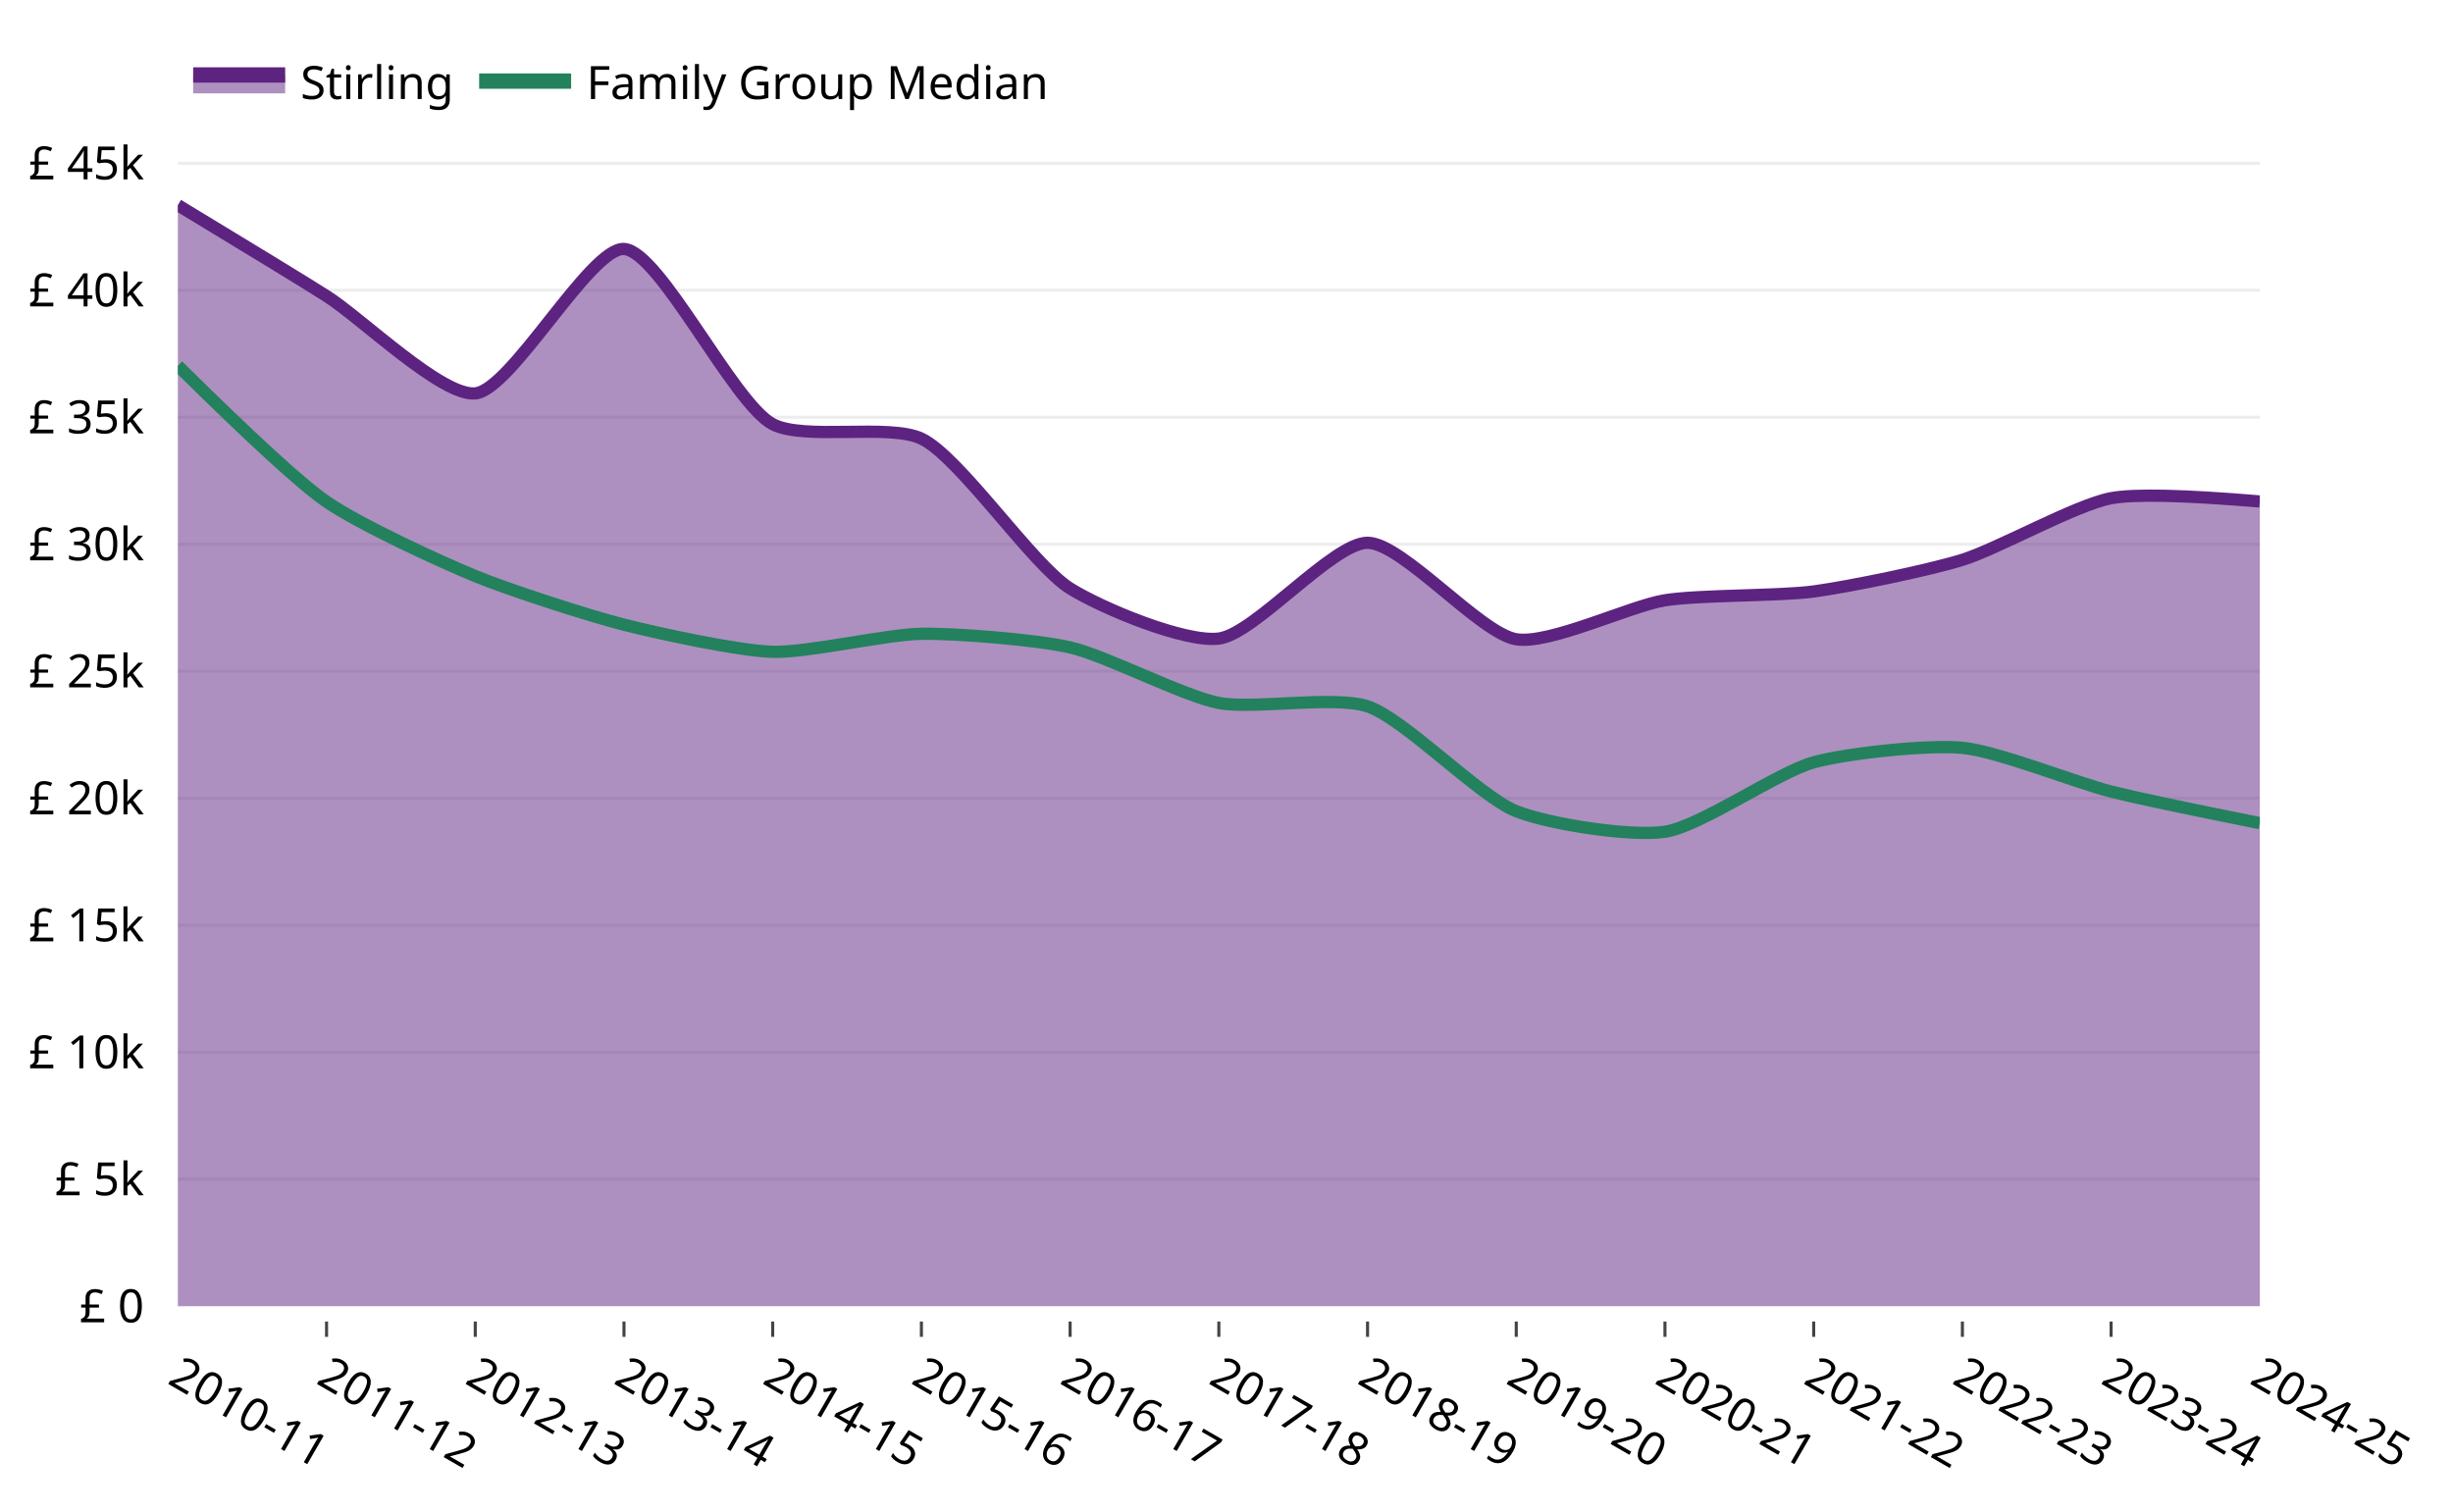
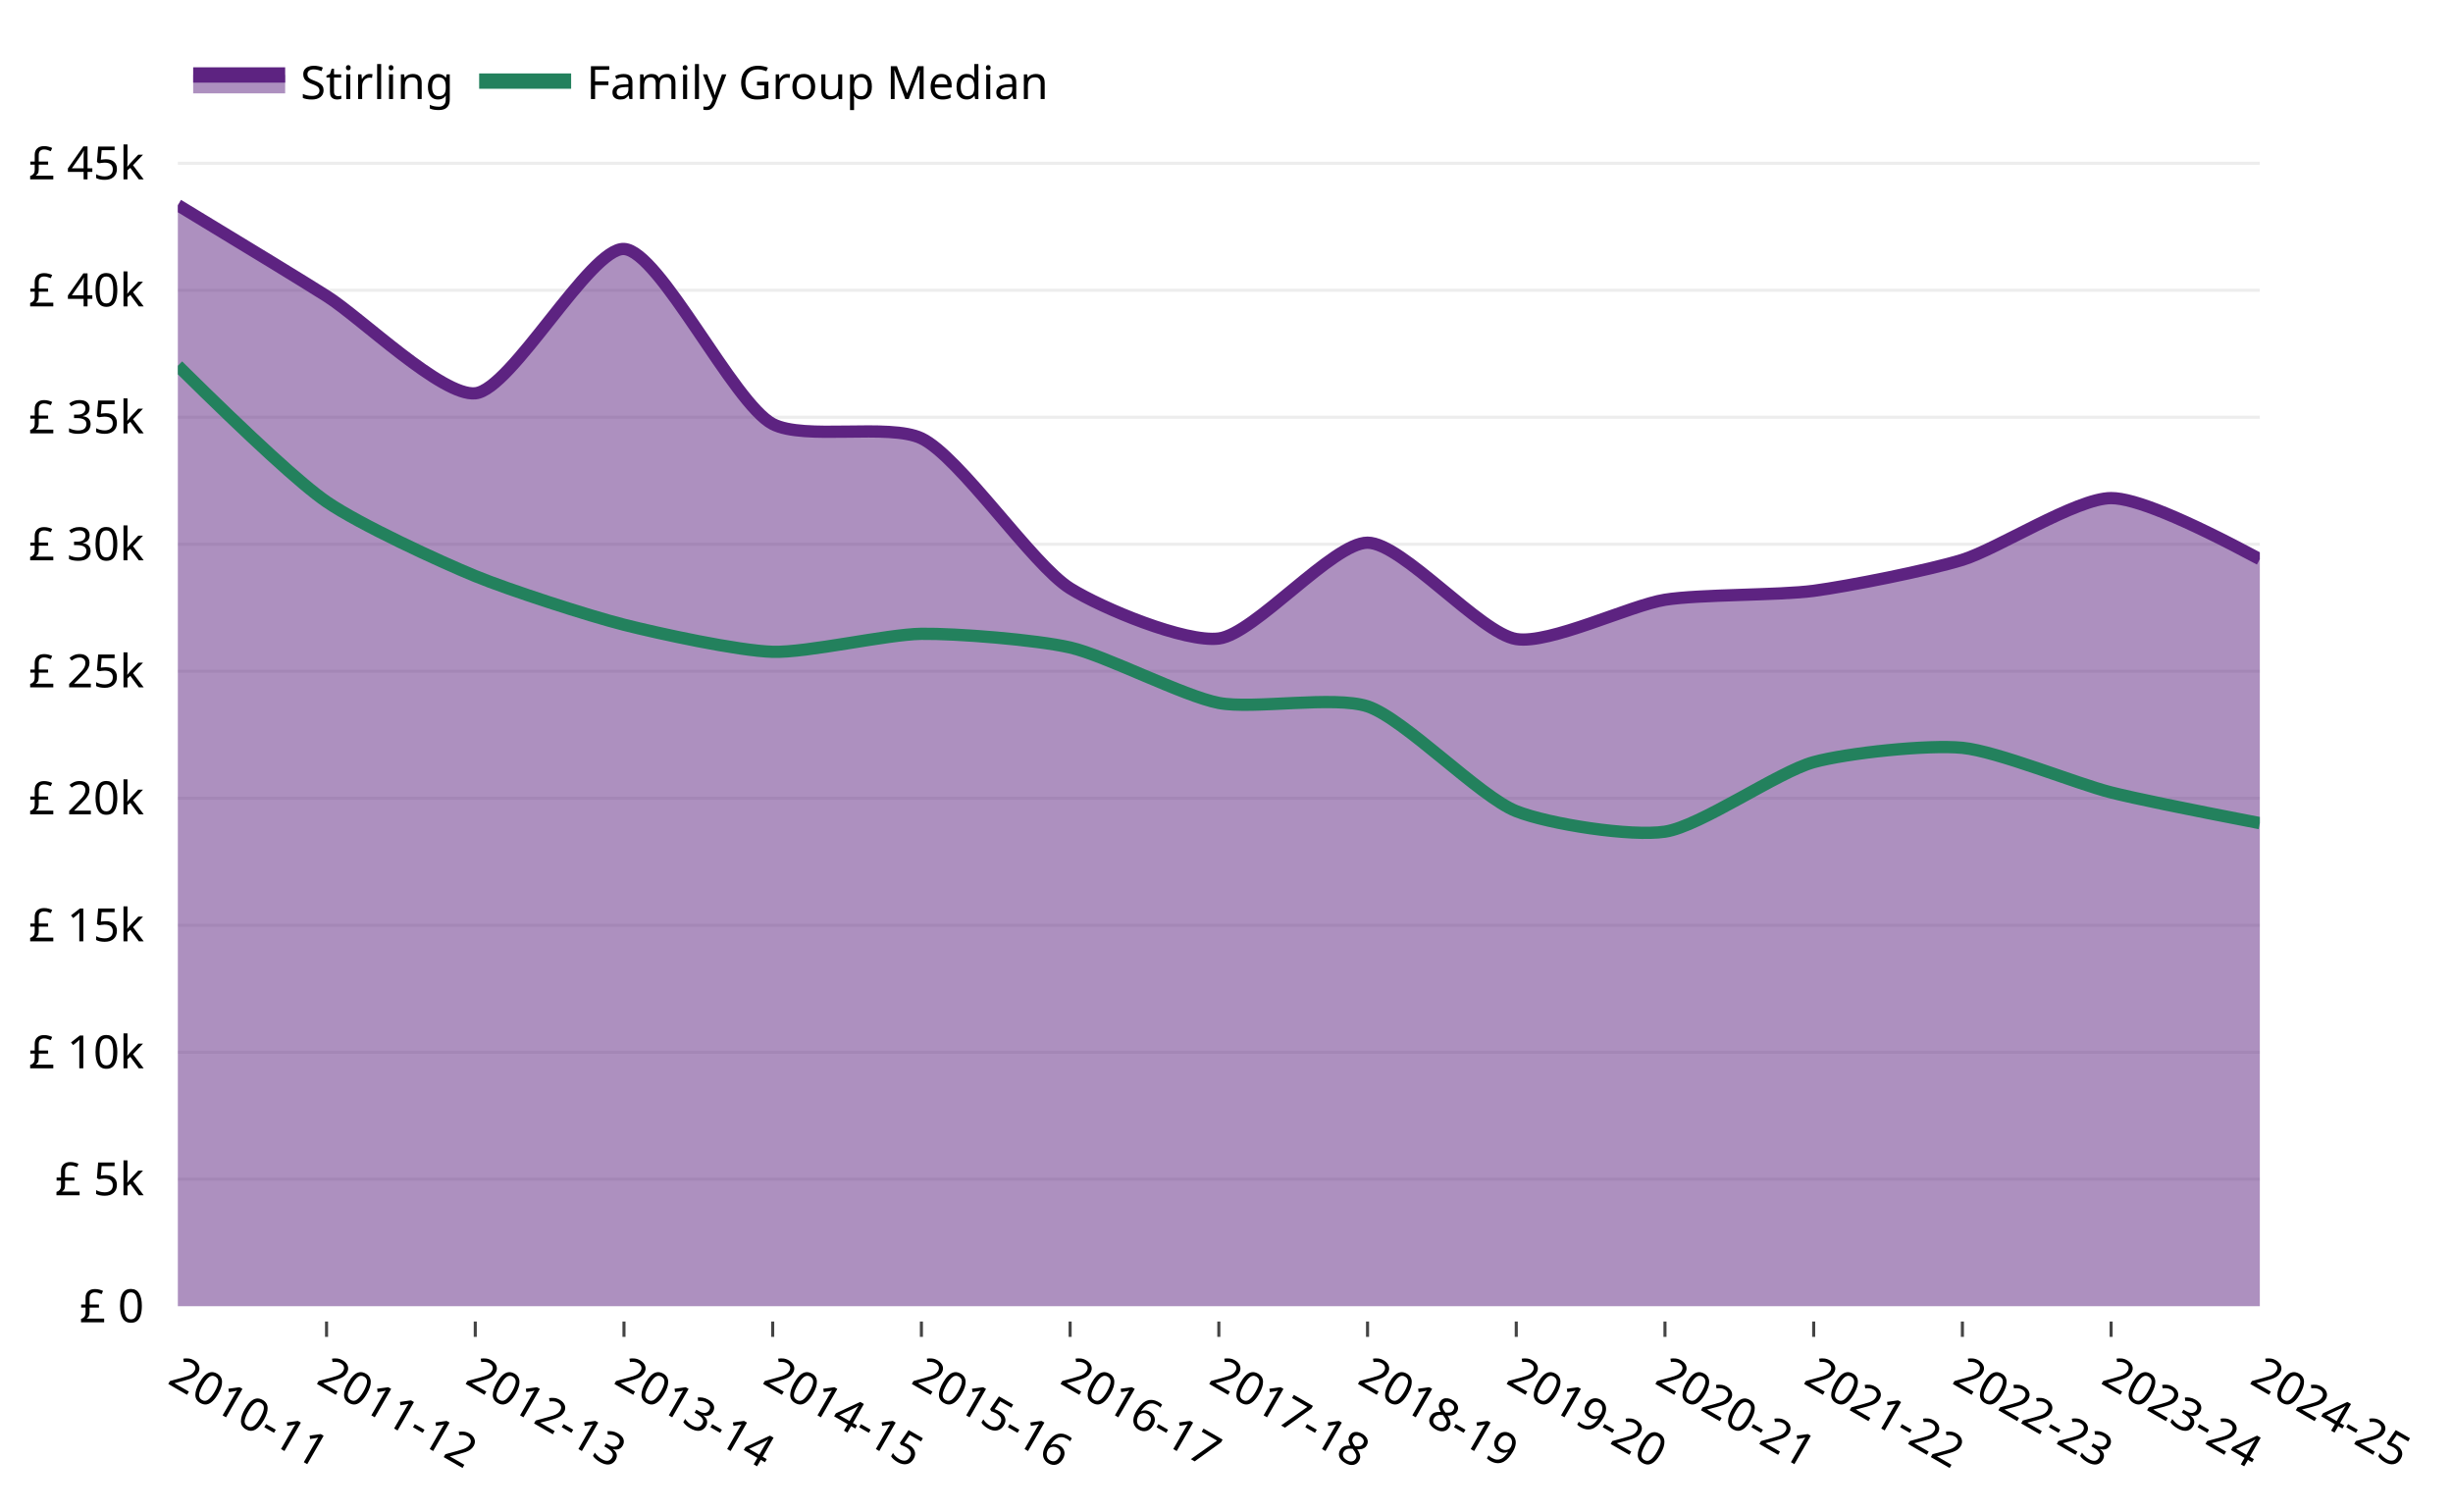
<svg xmlns="http://www.w3.org/2000/svg" class="main-svg" width="800" height="493" style="" viewBox="0 0 800 493">
  <rect x="0" y="0" width="800" height="493" style="fill: rgb(255, 255, 255); fill-opacity: 1;" />
-   <defs id="defs-2246f2">
+   <defs id="defs-440d14">
    <g class="clips">
-       <clipPath id="clip2246f2xyplot" class="plotclip">
+       <clipPath id="clip440d14xyplot" class="plotclip">
        <rect width="679" height="378" />
      </clipPath>
-       <clipPath class="axesclip" id="clip2246f2x">
+       <clipPath class="axesclip" id="clip440d14x">
        <rect x="58" y="0" width="679" height="493" />
      </clipPath>
-       <clipPath class="axesclip" id="clip2246f2y">
+       <clipPath class="axesclip" id="clip440d14y">
        <rect x="0" y="48" width="800" height="378" />
      </clipPath>
-       <clipPath class="axesclip" id="clip2246f2xy">
+       <clipPath class="axesclip" id="clip440d14xy">
        <rect x="58" y="48" width="679" height="378" />
      </clipPath>
    </g>
    <g class="gradients" />
    <g class="patterns" />
  </defs>
  <g class="bglayer">
    <rect class="bg" x="48" y="38" width="699" height="398" style="fill: rgb(0, 0, 0); fill-opacity: 0; stroke-width: 0;" />
  </g>
  <g class="layer-below">
    <g class="imagelayer" />
    <g class="shapelayer" />
  </g>
  <g class="cartesianlayer">
    <g class="subplot xy">
      <g class="layer-subplot">
        <g class="shapelayer" />
        <g class="imagelayer" />
      </g>
      <g class="minor-gridlayer">
        <g class="x" />
        <g class="y" />
      </g>
      <g class="gridlayer">
        <g class="x">
          <path class="xgrid crisp" transform="translate(106.5,0)" d="M0,48v378" style="stroke: rgb(255, 255, 255); stroke-opacity: 1; stroke-width: 1px;" />
          <path class="xgrid crisp" transform="translate(155,0)" d="M0,48v378" style="stroke: rgb(255, 255, 255); stroke-opacity: 1; stroke-width: 1px;" />
          <path class="xgrid crisp" transform="translate(203.5,0)" d="M0,48v378" style="stroke: rgb(255, 255, 255); stroke-opacity: 1; stroke-width: 1px;" />
          <path class="xgrid crisp" transform="translate(252,0)" d="M0,48v378" style="stroke: rgb(255, 255, 255); stroke-opacity: 1; stroke-width: 1px;" />
          <path class="xgrid crisp" transform="translate(300.5,0)" d="M0,48v378" style="stroke: rgb(255, 255, 255); stroke-opacity: 1; stroke-width: 1px;" />
          <path class="xgrid crisp" transform="translate(349,0)" d="M0,48v378" style="stroke: rgb(255, 255, 255); stroke-opacity: 1; stroke-width: 1px;" />
          <path class="xgrid crisp" transform="translate(397.5,0)" d="M0,48v378" style="stroke: rgb(255, 255, 255); stroke-opacity: 1; stroke-width: 1px;" />
          <path class="xgrid crisp" transform="translate(446,0)" d="M0,48v378" style="stroke: rgb(255, 255, 255); stroke-opacity: 1; stroke-width: 1px;" />
          <path class="xgrid crisp" transform="translate(494.5,0)" d="M0,48v378" style="stroke: rgb(255, 255, 255); stroke-opacity: 1; stroke-width: 1px;" />
          <path class="xgrid crisp" transform="translate(543,0)" d="M0,48v378" style="stroke: rgb(255, 255, 255); stroke-opacity: 1; stroke-width: 1px;" />
          <path class="xgrid crisp" transform="translate(591.5,0)" d="M0,48v378" style="stroke: rgb(255, 255, 255); stroke-opacity: 1; stroke-width: 1px;" />
          <path class="xgrid crisp" transform="translate(640,0)" d="M0,48v378" style="stroke: rgb(255, 255, 255); stroke-opacity: 1; stroke-width: 1px;" />
          <path class="xgrid crisp" transform="translate(688.5,0)" d="M0,48v378" style="stroke: rgb(255, 255, 255); stroke-opacity: 1; stroke-width: 1px;" />
        </g>
        <g class="y">
          <path class="ygrid crisp" transform="translate(0,384.58)" d="M58,0h679" style="stroke: rgb(237, 237, 237); stroke-opacity: 1; stroke-width: 1px;" />
          <path class="ygrid crisp" transform="translate(0,343.17)" d="M58,0h679" style="stroke: rgb(237, 237, 237); stroke-opacity: 1; stroke-width: 1px;" />
          <path class="ygrid crisp" transform="translate(0,301.75)" d="M58,0h679" style="stroke: rgb(237, 237, 237); stroke-opacity: 1; stroke-width: 1px;" />
          <path class="ygrid crisp" transform="translate(0,260.33)" d="M58,0h679" style="stroke: rgb(237, 237, 237); stroke-opacity: 1; stroke-width: 1px;" />
          <path class="ygrid crisp" transform="translate(0,218.92)" d="M58,0h679" style="stroke: rgb(237, 237, 237); stroke-opacity: 1; stroke-width: 1px;" />
          <path class="ygrid crisp" transform="translate(0,177.5)" d="M58,0h679" style="stroke: rgb(237, 237, 237); stroke-opacity: 1; stroke-width: 1px;" />
          <path class="ygrid crisp" transform="translate(0,136.08)" d="M58,0h679" style="stroke: rgb(237, 237, 237); stroke-opacity: 1; stroke-width: 1px;" />
          <path class="ygrid crisp" transform="translate(0,94.67)" d="M58,0h679" style="stroke: rgb(237, 237, 237); stroke-opacity: 1; stroke-width: 1px;" />
          <path class="ygrid crisp" transform="translate(0,53.25)" d="M58,0h679" style="stroke: rgb(237, 237, 237); stroke-opacity: 1; stroke-width: 1px;" />
        </g>
      </g>
      <g class="zerolinelayer">
        <path class="yzl zl crisp" transform="translate(0,426)" d="M58,0h679" style="stroke: rgb(255, 255, 255); stroke-opacity: 1; stroke-width: 2px;" />
      </g>
      <g class="layer-between">
        <g class="shapelayer" />
        <g class="imagelayer" />
      </g>
      <path class="xlines-below" />
      <path class="ylines-below" />
      <g class="overlines-below" />
      <g class="xaxislayer-below" />
      <g class="yaxislayer-below" />
      <g class="overaxes-below" />
      <g class="overplot">
-         <g class="xy" transform="translate(58,48)" clip-path="url(#clip2246f2xyplot)">
+         <g class="xy" transform="translate(58,48)" clip-path="url(#clip440d14xyplot)">
          <g class="scatterlayer mlayer">
-             <g class="trace scatter traceacb81f" style="stroke-miterlimit: 2;">
+             <g class="trace scatter traceb64cf1" style="stroke-miterlimit: 2;">
              <g class="fills">
                <g>
-                   <path class="js-fill" d="M679,378L0,378L0,18.9Q37.24,41.42 48.5,48.55C59.87,55.75 86.09,81.35 97,80.3C108.79,79.17 134.46,32.67 145.5,33.2C157.12,33.76 181.18,83.63 194,90.34C204.34,95.75 232,90.07 242.5,95.05C254.98,100.97 278.71,136.27 291,143.92C301.59,150.52 328.5,161.63 339.5,160.26C351.18,158.81 376.69,129 388,129.02C399.32,129.04 424.75,158.6 436.5,160.49C447.44,162.25 473.59,149.59 485,147.77C496.23,145.98 522.24,146.42 533.5,144.9C544.87,143.36 570.84,138.05 582,134.58C593.48,131.01 618.95,116.65 630.5,114.48Q641.6,112.4 679,115.55" style="fill: rgb(93, 35, 129); fill-opacity: 0.5; stroke-width: 0;" />
+                   <path class="js-fill" d="M679,378L0,378L0,18.9Q37.24,41.43 48.5,48.55C59.87,55.74 86.09,81.32 97,80.27C108.79,79.14 134.46,32.67 145.5,33.2C157.12,33.76 181.18,83.59 194,90.28C204.34,95.68 232.01,89.97 242.5,94.95C254.98,100.87 278.71,136.23 291,143.89C301.59,150.49 328.5,161.61 339.5,160.24C351.18,158.79 376.69,128.98 388,128.99C399.32,129 424.75,158.55 436.5,160.42C447.44,162.17 473.59,149.43 485,147.6C496.23,145.8 522.24,146.19 533.5,144.69C544.87,143.17 570.84,138.02 582,134.58C593.49,131.03 619.18,114.47 630.5,114.45Q641.81,114.43 679,134.36" style="fill: rgb(93, 35, 129); fill-opacity: 0.5; stroke-width: 0;" />
                </g>
              </g>
              <g class="errorbars" />
              <g class="lines">
-                 <path class="js-line" d="M0,18.9Q37.24,41.42 48.5,48.55C59.87,55.75 86.09,81.35 97,80.3C108.79,79.17 134.46,32.67 145.5,33.2C157.12,33.76 181.18,83.63 194,90.34C204.34,95.75 232,90.07 242.5,95.05C254.98,100.97 278.71,136.27 291,143.92C301.59,150.52 328.5,161.63 339.5,160.26C351.18,158.81 376.69,129 388,129.02C399.32,129.04 424.75,158.6 436.5,160.49C447.44,162.25 473.59,149.59 485,147.77C496.23,145.98 522.24,146.42 533.5,144.9C544.87,143.36 570.84,138.05 582,134.58C593.48,131.01 618.95,116.65 630.5,114.48Q641.6,112.4 679,115.55" style="vector-effect: none; fill: none; stroke: rgb(93, 35, 129); stroke-opacity: 1; stroke-width: 4px; opacity: 1;" />
+                 <path class="js-line" d="M0,18.9Q37.24,41.43 48.5,48.55C59.87,55.74 86.09,81.32 97,80.27C108.79,79.14 134.46,32.67 145.5,33.2C157.12,33.76 181.18,83.59 194,90.28C204.34,95.68 232.01,89.97 242.5,94.95C254.98,100.87 278.71,136.23 291,143.89C301.59,150.49 328.5,161.61 339.5,160.24C351.18,158.79 376.69,128.98 388,128.99C399.32,129 424.75,158.55 436.5,160.42C447.44,162.17 473.59,149.43 485,147.6C496.23,145.8 522.24,146.19 533.5,144.69C544.87,143.17 570.84,138.02 582,134.58C593.49,131.03 619.18,114.47 630.5,114.45Q641.81,114.43 679,134.36" style="vector-effect: none; fill: none; stroke: rgb(93, 35, 129); stroke-opacity: 1; stroke-width: 4px; opacity: 1;" />
              </g>
              <g class="points" />
              <g class="text" />
            </g>
-             <g class="trace scatter trace1774ed" style="stroke-miterlimit: 2; opacity: 1;">
+             <g class="trace scatter tracef17917" style="stroke-miterlimit: 2; opacity: 1;">
              <g class="fills" />
              <g class="errorbars" />
              <g class="lines">
-                 <path class="js-line" d="M0,71.29Q36.58,107.45 48.5,115.64C59.32,123.08 85.51,135.16 97,139.88C108.15,144.46 134.08,152.85 145.5,155.74C156.72,158.58 182.66,164.24 194,164.58C205.29,164.92 231.17,158.87 242.5,158.7C253.81,158.53 279.85,160.6 291,163.14C302.5,165.76 327.99,179.05 339.5,181.26C350.64,183.4 377.2,178.8 388,182.36C399.95,186.3 424.58,211.87 436.5,216.57C447.32,220.84 473.92,224.94 485,223.27C496.58,221.52 521.9,203.79 533.5,200.62C544.56,197.59 570.79,194.83 582,195.89C593.42,196.97 619.13,207.28 630.5,210.16Q641.76,213.01 679,220.46" style="vector-effect: none; fill: none; stroke: rgb(35, 129, 93); stroke-opacity: 1; stroke-width: 4px; opacity: 1;" />
+                 <path class="js-line" d="M0,71.29Q36.58,107.45 48.5,115.64C59.32,123.08 85.51,135.16 97,139.88C108.15,144.46 134.08,152.86 145.5,155.75C156.72,158.59 182.66,164.24 194,164.58C205.29,164.92 231.17,158.87 242.5,158.71C253.81,158.55 279.85,160.63 291,163.17C302.49,165.79 327.99,179.05 339.5,181.26C350.64,183.4 377.2,178.81 388,182.37C399.95,186.31 424.58,211.86 436.5,216.56C447.32,220.83 473.93,224.92 485,223.24C496.58,221.49 521.9,203.73 533.5,200.56C544.56,197.54 570.79,194.79 582,195.89C593.43,197.01 619.12,207.56 630.5,210.44Q641.75,213.28 679,220.46" style="vector-effect: none; fill: none; stroke: rgb(35, 129, 93); stroke-opacity: 1; stroke-width: 4px; opacity: 1;" />
              </g>
              <g class="points" />
              <g class="text" />
            </g>
          </g>
        </g>
      </g>
      <g class="zerolinelayer-above" />
      <path class="xlines-above crisp" d="" style="fill: none; stroke-width: 1px; stroke: rgb(0, 0, 0); stroke-opacity: 0;" />
      <path class="ylines-above crisp" d="M0,0" style="fill: none;" />
      <g class="overlines-above" />
      <g class="xaxislayer-above">
        <path class="xtick ticks crisp" d="M0,436v-5" transform="translate(106.5,0)" style="stroke: rgb(68, 68, 68); stroke-opacity: 1; stroke-width: 1px;" />
        <path class="xtick ticks crisp" d="M0,436v-5" transform="translate(155,0)" style="stroke: rgb(68, 68, 68); stroke-opacity: 1; stroke-width: 1px;" />
        <path class="xtick ticks crisp" d="M0,436v-5" transform="translate(203.5,0)" style="stroke: rgb(68, 68, 68); stroke-opacity: 1; stroke-width: 1px;" />
        <path class="xtick ticks crisp" d="M0,436v-5" transform="translate(252,0)" style="stroke: rgb(68, 68, 68); stroke-opacity: 1; stroke-width: 1px;" />
        <path class="xtick ticks crisp" d="M0,436v-5" transform="translate(300.5,0)" style="stroke: rgb(68, 68, 68); stroke-opacity: 1; stroke-width: 1px;" />
        <path class="xtick ticks crisp" d="M0,436v-5" transform="translate(349,0)" style="stroke: rgb(68, 68, 68); stroke-opacity: 1; stroke-width: 1px;" />
        <path class="xtick ticks crisp" d="M0,436v-5" transform="translate(397.5,0)" style="stroke: rgb(68, 68, 68); stroke-opacity: 1; stroke-width: 1px;" />
        <path class="xtick ticks crisp" d="M0,436v-5" transform="translate(446,0)" style="stroke: rgb(68, 68, 68); stroke-opacity: 1; stroke-width: 1px;" />
        <path class="xtick ticks crisp" d="M0,436v-5" transform="translate(494.5,0)" style="stroke: rgb(68, 68, 68); stroke-opacity: 1; stroke-width: 1px;" />
        <path class="xtick ticks crisp" d="M0,436v-5" transform="translate(543,0)" style="stroke: rgb(68, 68, 68); stroke-opacity: 1; stroke-width: 1px;" />
        <path class="xtick ticks crisp" d="M0,436v-5" transform="translate(591.5,0)" style="stroke: rgb(68, 68, 68); stroke-opacity: 1; stroke-width: 1px;" />
        <path class="xtick ticks crisp" d="M0,436v-5" transform="translate(640,0)" style="stroke: rgb(68, 68, 68); stroke-opacity: 1; stroke-width: 1px;" />
        <path class="xtick ticks crisp" d="M0,436v-5" transform="translate(688.5,0)" style="stroke: rgb(68, 68, 68); stroke-opacity: 1; stroke-width: 1px;" />
        <g class="xtick">
          <text text-anchor="start" x="0" y="452" transform="translate(58,0) rotate(30,0,444.5)" style="font-family: 'Segoe UI Semibold'; font-size: 15px; fill: rgb(0, 0, 0); fill-opacity: 1; white-space: pre;">2010-11</text>
        </g>
        <g class="xtick">
          <text text-anchor="start" x="0" y="452" transform="translate(106.5,0) rotate(30,0,444.5)" style="font-family: 'Segoe UI Semibold'; font-size: 15px; fill: rgb(0, 0, 0); fill-opacity: 1; white-space: pre;">2011-12</text>
        </g>
        <g class="xtick">
          <text text-anchor="start" x="0" y="452" transform="translate(155,0) rotate(30,0,444.5)" style="font-family: 'Segoe UI Semibold'; font-size: 15px; fill: rgb(0, 0, 0); fill-opacity: 1; white-space: pre;">2012-13</text>
        </g>
        <g class="xtick">
          <text text-anchor="start" x="0" y="452" transform="translate(203.5,0) rotate(30,0,444.5)" style="font-family: 'Segoe UI Semibold'; font-size: 15px; fill: rgb(0, 0, 0); fill-opacity: 1; white-space: pre;">2013-14</text>
        </g>
        <g class="xtick">
          <text text-anchor="start" x="0" y="452" transform="translate(252,0) rotate(30,0,444.5)" style="font-family: 'Segoe UI Semibold'; font-size: 15px; fill: rgb(0, 0, 0); fill-opacity: 1; white-space: pre;">2014-15</text>
        </g>
        <g class="xtick">
          <text text-anchor="start" x="0" y="452" transform="translate(300.5,0) rotate(30,0,444.5)" style="font-family: 'Segoe UI Semibold'; font-size: 15px; fill: rgb(0, 0, 0); fill-opacity: 1; white-space: pre;">2015-16</text>
        </g>
        <g class="xtick">
          <text text-anchor="start" x="0" y="452" transform="translate(349,0) rotate(30,0,444.5)" style="font-family: 'Segoe UI Semibold'; font-size: 15px; fill: rgb(0, 0, 0); fill-opacity: 1; white-space: pre;">2016-17</text>
        </g>
        <g class="xtick">
          <text text-anchor="start" x="0" y="452" transform="translate(397.5,0) rotate(30,0,444.5)" style="font-family: 'Segoe UI Semibold'; font-size: 15px; fill: rgb(0, 0, 0); fill-opacity: 1; white-space: pre;">2017-18</text>
        </g>
        <g class="xtick">
          <text text-anchor="start" x="0" y="452" transform="translate(446,0) rotate(30,0,444.5)" style="font-family: 'Segoe UI Semibold'; font-size: 15px; fill: rgb(0, 0, 0); fill-opacity: 1; white-space: pre;">2018-19</text>
        </g>
        <g class="xtick">
          <text text-anchor="start" x="0" y="452" transform="translate(494.5,0) rotate(30,0,444.5)" style="font-family: 'Segoe UI Semibold'; font-size: 15px; fill: rgb(0, 0, 0); fill-opacity: 1; white-space: pre;">2019-20</text>
        </g>
        <g class="xtick">
          <text text-anchor="start" x="0" y="452" transform="translate(543,0) rotate(30,0,444.5)" style="font-family: 'Segoe UI Semibold'; font-size: 15px; fill: rgb(0, 0, 0); fill-opacity: 1; white-space: pre;">2020-21</text>
        </g>
        <g class="xtick">
          <text text-anchor="start" x="0" y="452" transform="translate(591.5,0) rotate(30,0,444.5)" style="font-family: 'Segoe UI Semibold'; font-size: 15px; fill: rgb(0, 0, 0); fill-opacity: 1; white-space: pre;">2021-22</text>
        </g>
        <g class="xtick">
          <text text-anchor="start" x="0" y="452" transform="translate(640,0) rotate(30,0,444.5)" style="font-family: 'Segoe UI Semibold'; font-size: 15px; fill: rgb(0, 0, 0); fill-opacity: 1; white-space: pre;">2022-23</text>
        </g>
        <g class="xtick">
          <text text-anchor="start" x="0" y="452" transform="translate(688.5,0) rotate(30,0,444.5)" style="font-family: 'Segoe UI Semibold'; font-size: 15px; fill: rgb(0, 0, 0); fill-opacity: 1; white-space: pre;">2023-24</text>
        </g>
        <g class="xtick">
          <text text-anchor="start" x="0" y="452" transform="translate(737,0) rotate(30,0,444.5)" style="font-family: 'Segoe UI Semibold'; font-size: 15px; fill: rgb(0, 0, 0); fill-opacity: 1; white-space: pre;">2024-25</text>
        </g>
      </g>
      <g class="yaxislayer-above">
        <g class="ytick">
          <text text-anchor="end" x="47" y="5.25" transform="translate(0,426)" style="font-family: 'Segoe UI Semibold'; font-size: 15px; fill: rgb(0, 0, 0); fill-opacity: 1; white-space: pre;">£ 0</text>
        </g>
        <g class="ytick">
          <text text-anchor="end" x="47" y="5.25" style="font-family: 'Segoe UI Semibold'; font-size: 15px; fill: rgb(0, 0, 0); fill-opacity: 1; white-space: pre;" transform="translate(0,384.58)">£ 5k</text>
        </g>
        <g class="ytick">
          <text text-anchor="end" x="47" y="5.25" style="font-family: 'Segoe UI Semibold'; font-size: 15px; fill: rgb(0, 0, 0); fill-opacity: 1; white-space: pre;" transform="translate(0,343.17)">£ 10k</text>
        </g>
        <g class="ytick">
          <text text-anchor="end" x="47" y="5.25" style="font-family: 'Segoe UI Semibold'; font-size: 15px; fill: rgb(0, 0, 0); fill-opacity: 1; white-space: pre;" transform="translate(0,301.75)">£ 15k</text>
        </g>
        <g class="ytick">
          <text text-anchor="end" x="47" y="5.25" style="font-family: 'Segoe UI Semibold'; font-size: 15px; fill: rgb(0, 0, 0); fill-opacity: 1; white-space: pre;" transform="translate(0,260.33)">£ 20k</text>
        </g>
        <g class="ytick">
          <text text-anchor="end" x="47" y="5.25" style="font-family: 'Segoe UI Semibold'; font-size: 15px; fill: rgb(0, 0, 0); fill-opacity: 1; white-space: pre;" transform="translate(0,218.92)">£ 25k</text>
        </g>
        <g class="ytick">
          <text text-anchor="end" x="47" y="5.25" style="font-family: 'Segoe UI Semibold'; font-size: 15px; fill: rgb(0, 0, 0); fill-opacity: 1; white-space: pre;" transform="translate(0,177.5)">£ 30k</text>
        </g>
        <g class="ytick">
          <text text-anchor="end" x="47" y="5.25" style="font-family: 'Segoe UI Semibold'; font-size: 15px; fill: rgb(0, 0, 0); fill-opacity: 1; white-space: pre;" transform="translate(0,136.08)">£ 35k</text>
        </g>
        <g class="ytick">
          <text text-anchor="end" x="47" y="5.25" style="font-family: 'Segoe UI Semibold'; font-size: 15px; fill: rgb(0, 0, 0); fill-opacity: 1; white-space: pre;" transform="translate(0,94.67)">£ 40k</text>
        </g>
        <g class="ytick">
          <text text-anchor="end" x="47" y="5.25" style="font-family: 'Segoe UI Semibold'; font-size: 15px; fill: rgb(0, 0, 0); fill-opacity: 1; white-space: pre;" transform="translate(0,53.25)">£ 45k</text>
        </g>
      </g>
      <g class="overaxes-above" />
    </g>
  </g>
  <g class="polarlayer" />
  <g class="smithlayer" />
  <g class="ternarylayer" />
  <g class="geolayer" />
  <g class="funnelarealayer" />
  <g class="pielayer" />
  <g class="iciclelayer" />
  <g class="treemaplayer" />
  <g class="sunburstlayer" />
  <g class="glimages" />
-   <defs id="topdefs-2246f2">
+   <defs id="topdefs-440d14">
    <g class="clips" />
-     <clipPath id="legend2246f2">
+     <clipPath id="legend440d14">
      <rect width="285" height="33" x="0" y="0" />
    </clipPath>
  </defs>
  <g class="layer-above">
    <g class="imagelayer" />
    <g class="shapelayer" />
  </g>
  <g class="infolayer">
    <g class="legend" pointer-events="all" transform="translate(58,10.2)">
      <rect class="bg" shape-rendering="crispEdges" style="stroke: rgb(68, 68, 68); stroke-opacity: 1; fill: rgb(0, 0, 0); fill-opacity: 0; stroke-width: 0px;" width="285" height="33" x="0" y="0" />
-       <g class="scrollbox" transform="" clip-path="url(#legend2246f2)">
+       <g class="scrollbox" transform="" clip-path="url(#legend440d14)">
        <g class="groups">
          <g class="traces" transform="translate(0,16.25)" style="opacity: 1;">
            <text class="legendtext" text-anchor="start" x="40" y="5.85" style="font-family: 'Segoe UI Semibold'; font-size: 15px; fill: rgb(0, 0, 0); fill-opacity: 1; white-space: pre;">Stirling</text>
            <g class="layers">
              <g class="legendfill">
                <path class="js-fill" d="M5,-2h30v6h-30z" style="stroke-width: 0; fill: rgb(93, 35, 129); fill-opacity: 0.5;" />
              </g>
              <g class="legendlines">
                <path class="js-line" d="M5,-2h30" style="fill: none; stroke: rgb(93, 35, 129); stroke-opacity: 1; stroke-width: 5px;" />
              </g>
              <g class="legendsymbols">
                <g class="legendpoints" />
              </g>
            </g>
            <rect class="legendtoggle" x="0" y="-11.25" width="90.766" height="22.5" style="fill: rgb(0, 0, 0); fill-opacity: 0;" />
          </g>
          <g class="traces" transform="translate(93.26562,16.25)" style="opacity: 1;">
            <text class="legendtext" text-anchor="start" x="40" y="5.85" style="font-family: 'Segoe UI Semibold'; font-size: 15px; fill: rgb(0, 0, 0); fill-opacity: 1; white-space: pre;">Family Group Median</text>
            <g class="layers" style="opacity: 1;">
              <g class="legendfill" />
              <g class="legendlines">
                <path class="js-line" d="M5,0h30" style="fill: none; stroke: rgb(35, 129, 93); stroke-opacity: 1; stroke-width: 5px;" />
              </g>
              <g class="legendsymbols">
                <g class="legendpoints" />
              </g>
            </g>
            <rect class="legendtoggle" x="0" y="-11.25" width="188.602" height="22.5" style="fill: rgb(0, 0, 0); fill-opacity: 0;" />
          </g>
        </g>
      </g>
      <rect class="scrollbar" rx="20" ry="3" width="0" height="0" style="fill: rgb(128, 139, 164); fill-opacity: 1;" x="0" y="0" />
    </g>
    <g class="g-gtitle" />
    <g class="g-xtitle" />
    <g class="g-ytitle" />
  </g>
</svg>
